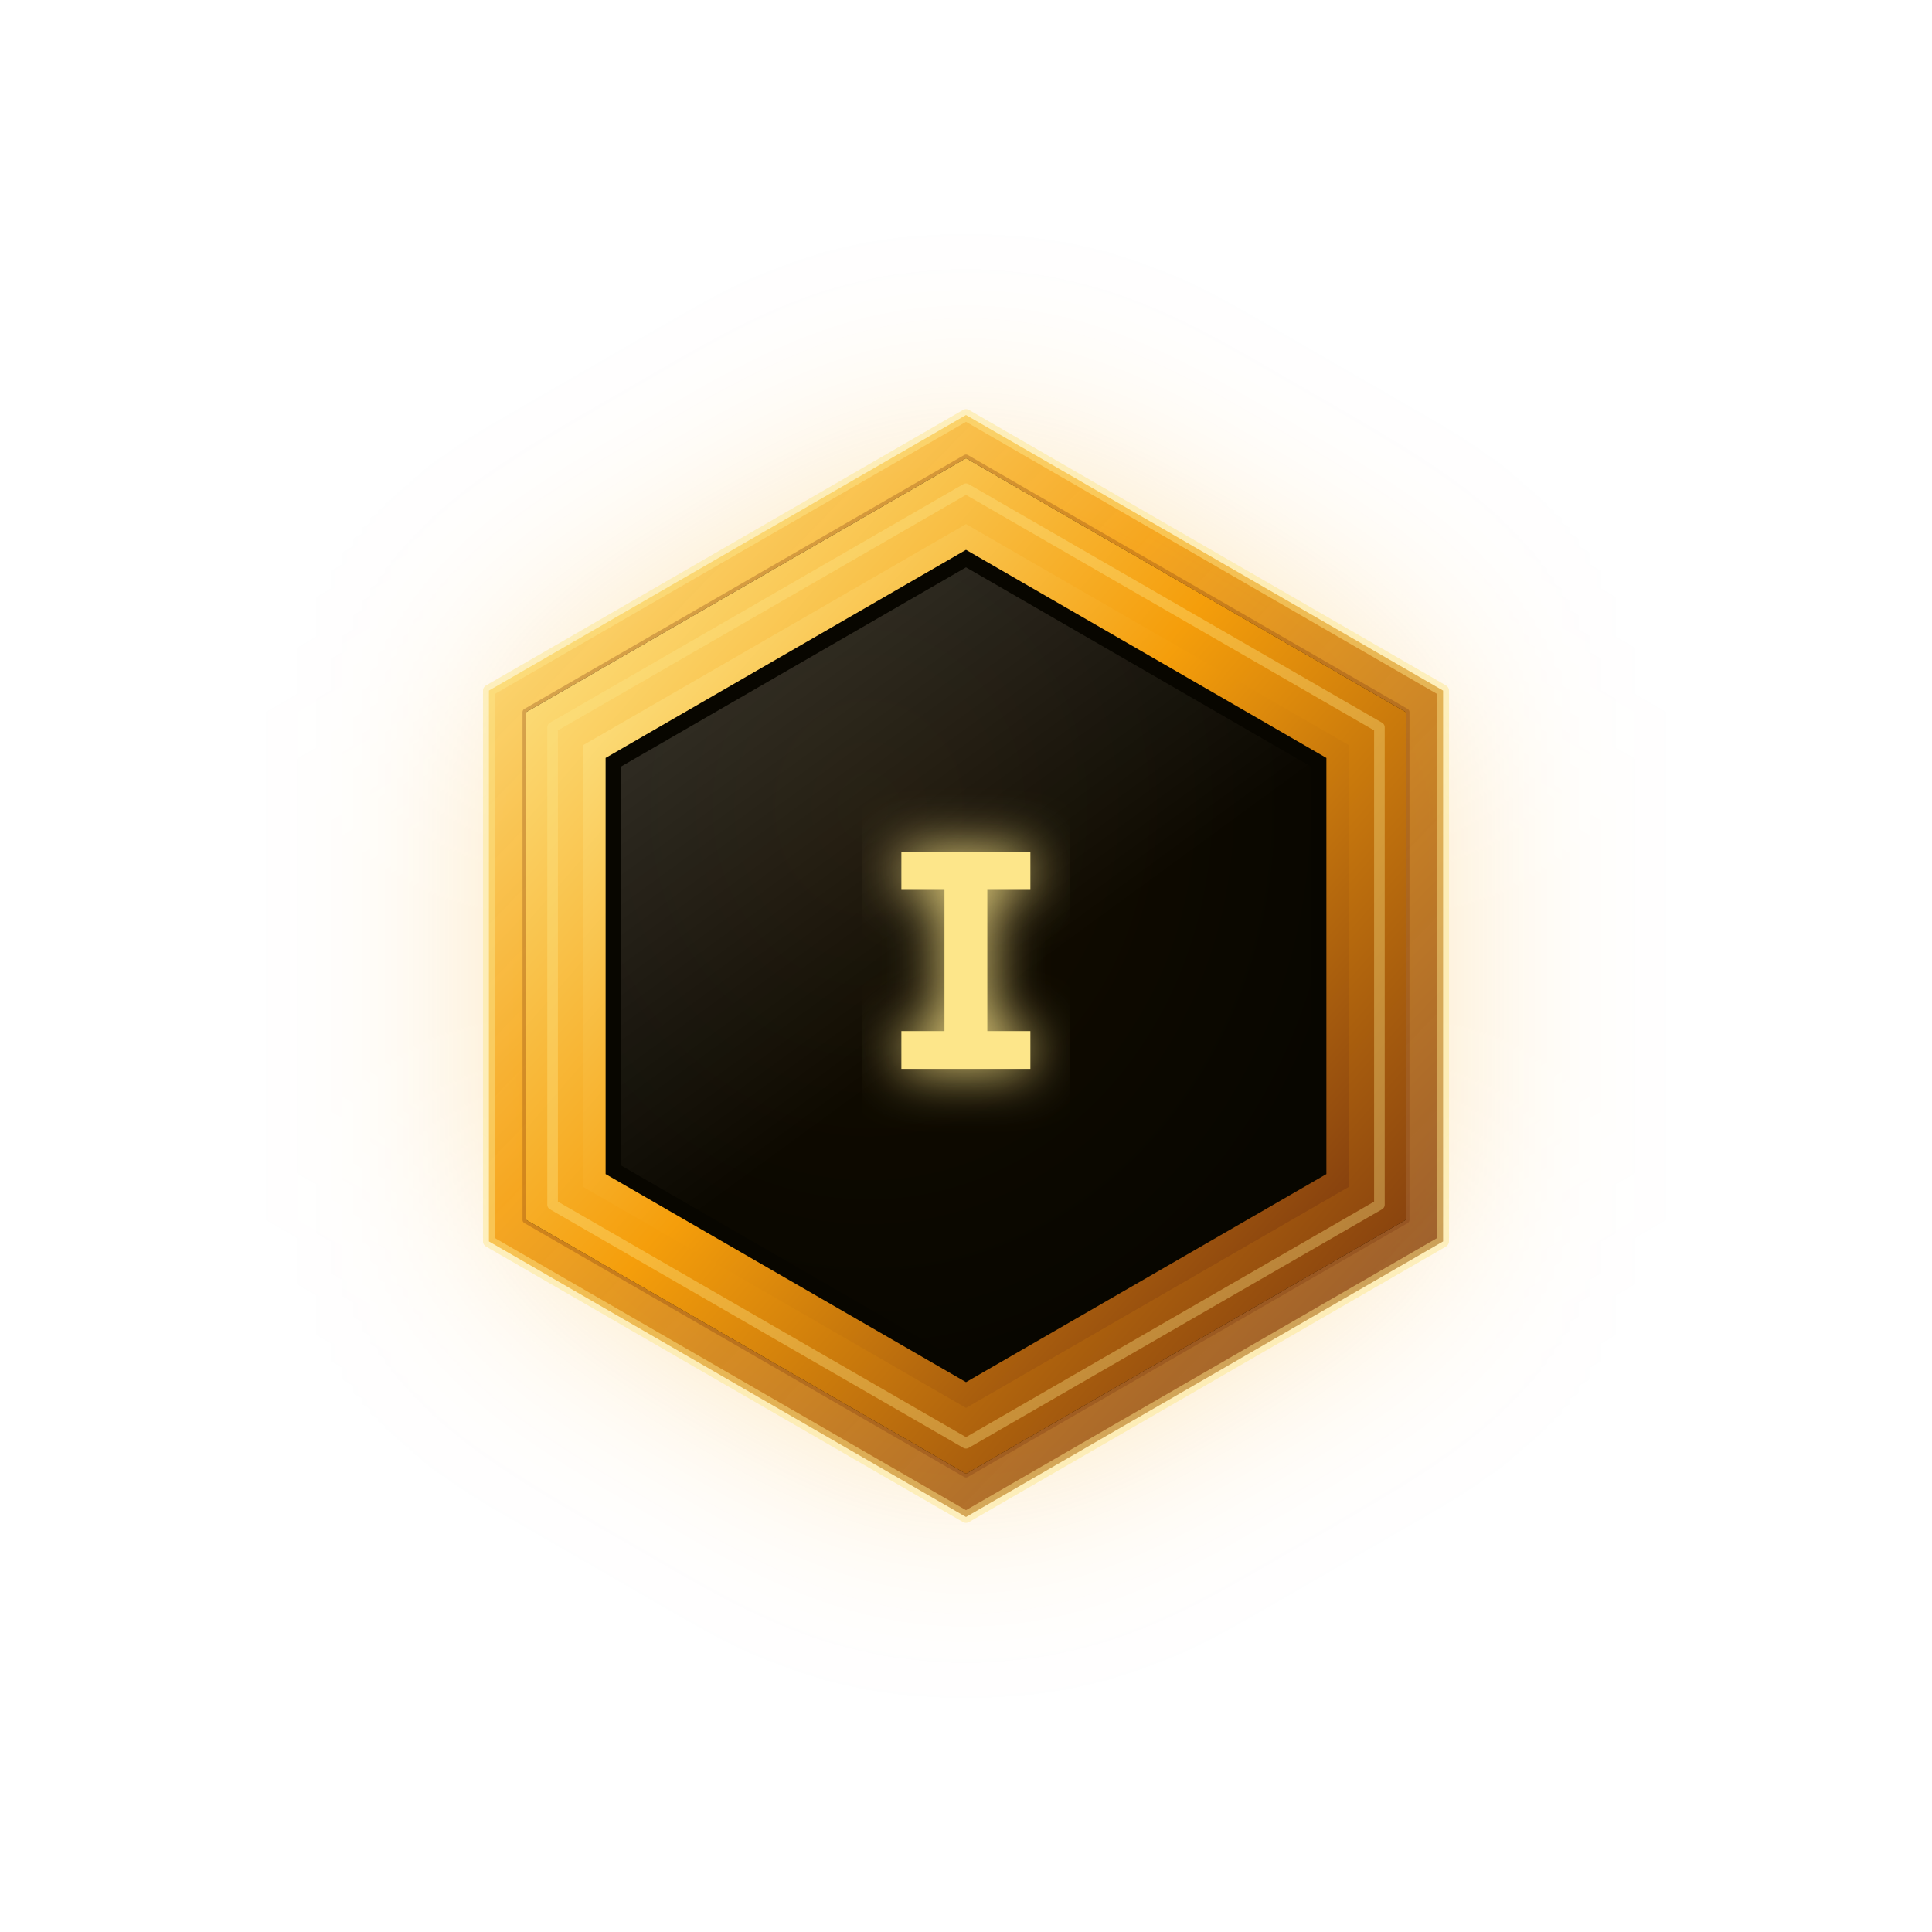
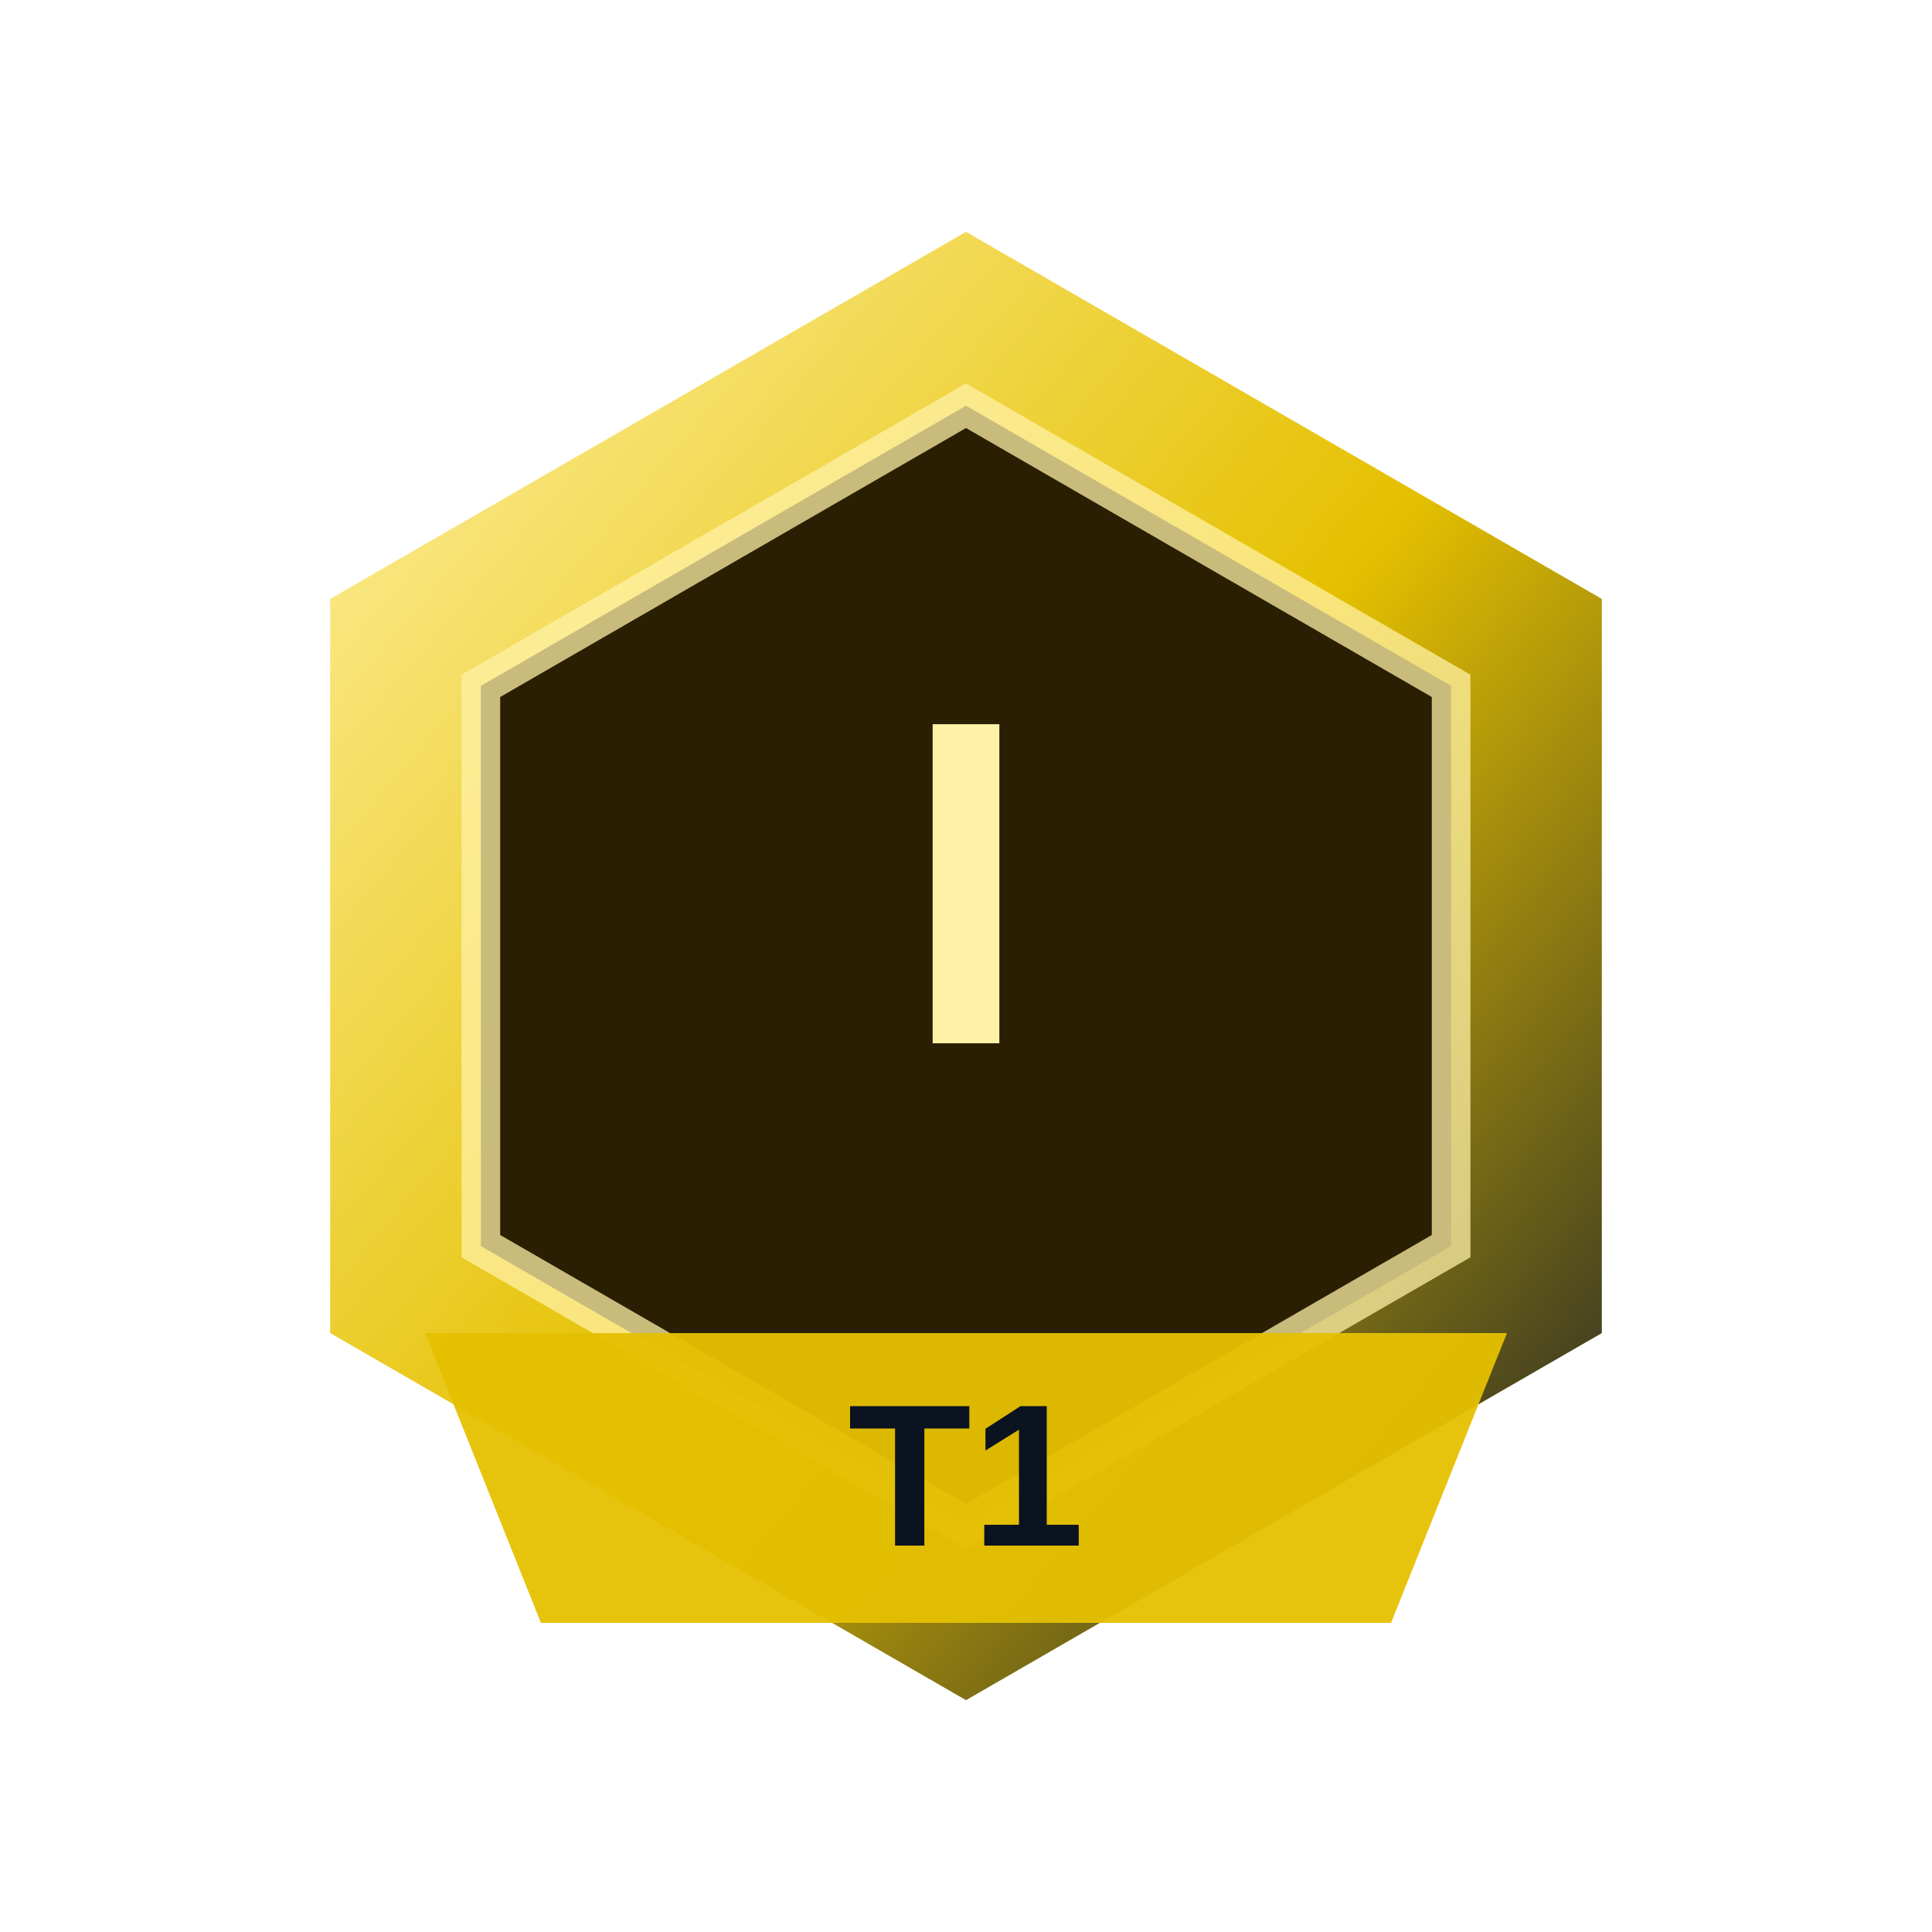
- <svg xmlns="http://www.w3.org/2000/svg" width="131.04" height="131.04" viewBox="-23.52 -23.52 131.04 131.04">
+ <svg xmlns="http://www.w3.org/2000/svg" width="100" height="100" viewBox="0 0 100 100">
  <defs>
-     <radialGradient id="bgshx2u" cx="36%" cy="30%" r="72%">
-       <stop offset="0%" stop-color="#150e00" />
-       <stop offset="100%" stop-color="#080600" />
-     </radialGradient>
-     <linearGradient id="rimshx2u" x1="5%" y1="5%" x2="95%" y2="95%">
-       <stop offset="0%" stop-color="#fde68a" />
-       <stop offset="45%" stop-color="#f59e0b" />
-       <stop offset="100%" stop-color="#78350f" />
-     </linearGradient>
-     <linearGradient id="shshx2u" x1="18%" y1="0%" x2="82%" y2="100%">
-       <stop offset="0%" stop-color="white" stop-opacity="0.16" />
-       <stop offset="55%" stop-color="white" stop-opacity="0" />
-     </linearGradient>
-     <filter id="glshx2u" x="-30%" y="-30%" width="160%" height="160%">
-       <feGaussianBlur stdDeviation="1.8" result="b" />
-       <feMerge>
-         <feMergeNode in="b" />
-         <feMergeNode in="SourceGraphic" />
-       </feMerge>
-     </filter>
-     <filter id="haloshx2u" x="-120%" y="-120%" width="440%" height="440%">
-       <feGaussianBlur stdDeviation="8" result="b" />
-       <feMerge>
-         <feMergeNode in="b" />
-         <feMergeNode in="SourceGraphic" />
-       </feMerge>
-     </filter>
-     <linearGradient id="pgshx2u_0" x1="5%" y1="0%" x2="95%" y2="100%">
-       <stop offset="0%" stop-color="#fde68a" stop-opacity="0.95" />
-       <stop offset="38%" stop-color="#f59e0b" stop-opacity="0.9" />
-       <stop offset="100%" stop-color="#78350f" stop-opacity="0.85" />
+     <linearGradient id="g" x1="0" y1="0" x2="1" y2="1">
+       <stop offset="0%" stop-color="#fff2a6" />
+       <stop offset="52%" stop-color="#e5c000" />
+       <stop offset="100%" stop-color="#0f172a" />
    </linearGradient>
  </defs>
-   <path d="M71.83,24.78L71.83,59.22L42.00,76.44L12.17,59.22L12.17,24.78L42.00,7.56Z" fill="#f59e0b" fill-opacity="0.35" filter="url(#haloshx2u)" />
-   <path d="M74.36,23.32L74.36,60.68L42.00,79.37L9.64,60.68L9.64,23.32L42.00,4.63Z" fill="url(#pgshx2u_0)" />
-   <path d="M71.83,24.78L71.83,59.22L42.00,76.44L12.17,59.22L12.17,24.78L42.00,7.56Z" fill="#080600" />
-   <path d="M74.36,23.32L74.36,60.68L42.00,79.37L9.64,60.68L9.64,23.32L42.00,4.63Z" fill="none" stroke="#fde68a" stroke-width="0.8" stroke-opacity="0.48" stroke-linejoin="round" />
-   <path d="M71.83,24.78L71.83,59.22L42.00,76.44L12.17,59.22L12.17,24.78L42.00,7.56Z" fill="none" stroke="#78350f" stroke-width="0.5" stroke-opacity="0.28" stroke-linejoin="round" />
-   <path d="M71.83,24.78L71.83,59.22L42.00,76.44L12.17,59.22L12.17,24.78L42.00,7.56Z" fill="url(#rimshx2u)" />
-   <path d="M67.20,27.45L67.20,56.55L42.00,71.10L16.80,56.55L16.80,27.45L42.00,12.90Z" fill="#080600" />
-   <path d="M67.20,27.45L67.20,56.55L42.00,71.10L16.80,56.55L16.80,27.45L42.00,12.90Z" fill="none" stroke="url(#rimshx2u)" stroke-width="1.512" />
-   <path d="M65.41,28.48L65.41,55.52L42.00,69.04L18.59,55.52L18.59,28.48L42.00,14.96Z" fill="url(#bgshx2u)" />
-   <path d="M65.41,28.48L65.41,55.52L42.00,69.04L18.59,55.52L18.59,28.48L42.00,14.96Z" fill="url(#shshx2u)" />
-   <path d="M70.04,25.81L70.04,58.19L42.00,74.37L13.96,58.19L13.96,25.81L42.00,9.63Z" fill="none" stroke="#fde68a" stroke-width="0.72" stroke-opacity="0.36" stroke-linejoin="round" />
-   <text x="42" y="42" text-anchor="middle" dominant-baseline="central" font-family="Orbitron,monospace" font-weight="900" font-size="20.16" fill="#fde68a" filter="url(#glshx2u)">I</text>
+   <path d="M 82.91 31.00 L 82.91 69.00 L 50.00 88.00 L 17.09 69.00 L 17.09 31.00 L 50.00 12.00 Z" fill="url(#g)" />
+   <path d="M 75.11 35.50 L 75.11 64.50 L 50.00 79.00 L 24.89 64.50 L 24.89 35.50 L 50.00 21.00 Z" fill="#2a1f03" />
+   <path d="M 75.11 35.50 L 75.11 64.50 L 50.00 79.00 L 24.89 64.50 L 24.89 35.50 L 50.00 21.00 Z" fill="none" stroke="#fff2a6" stroke-width="2" opacity="0.74" />
+   <text x="50" y="54" text-anchor="middle" font-family="Arial, Helvetica, sans-serif" font-size="24" font-weight="700" fill="#fff2a6">I</text>
+   <path d="M22 69 L78 69 L72 84 L28 84 Z" fill="#e5c000" opacity="0.95" />
+   <text x="50" y="80" text-anchor="middle" font-family="Arial, Helvetica, sans-serif" font-size="10.5" font-weight="700" fill="#0b1220">T1</text>
</svg>
